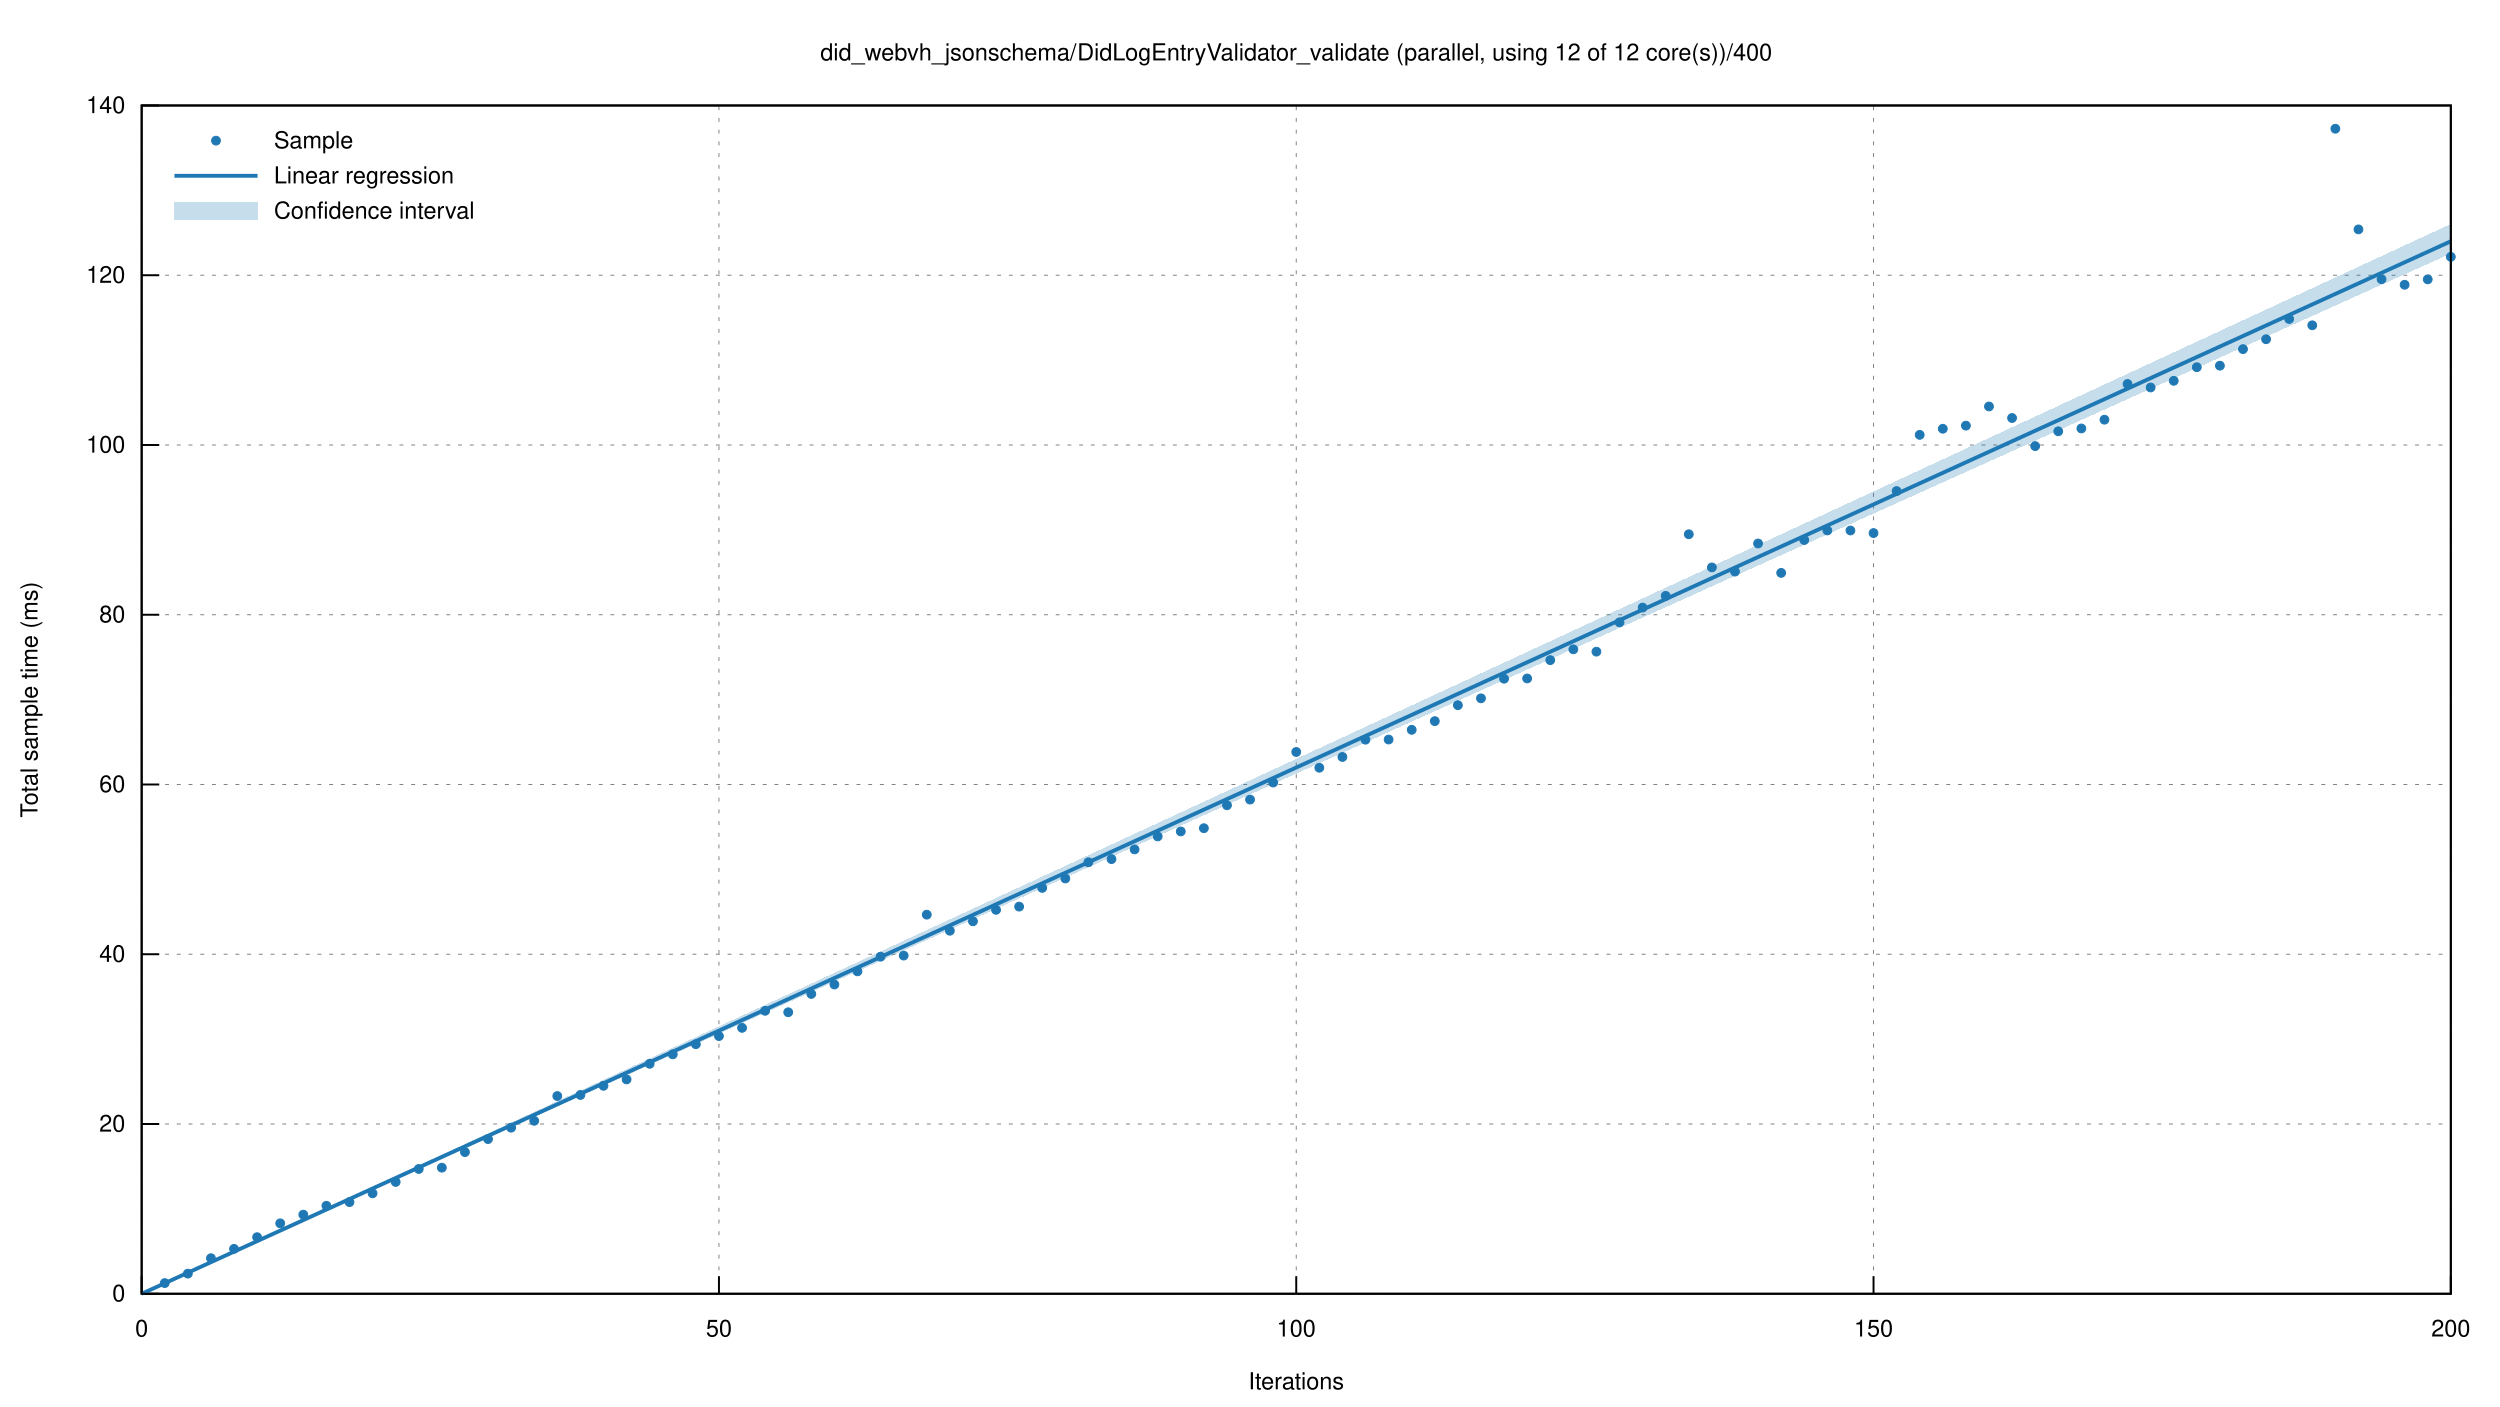
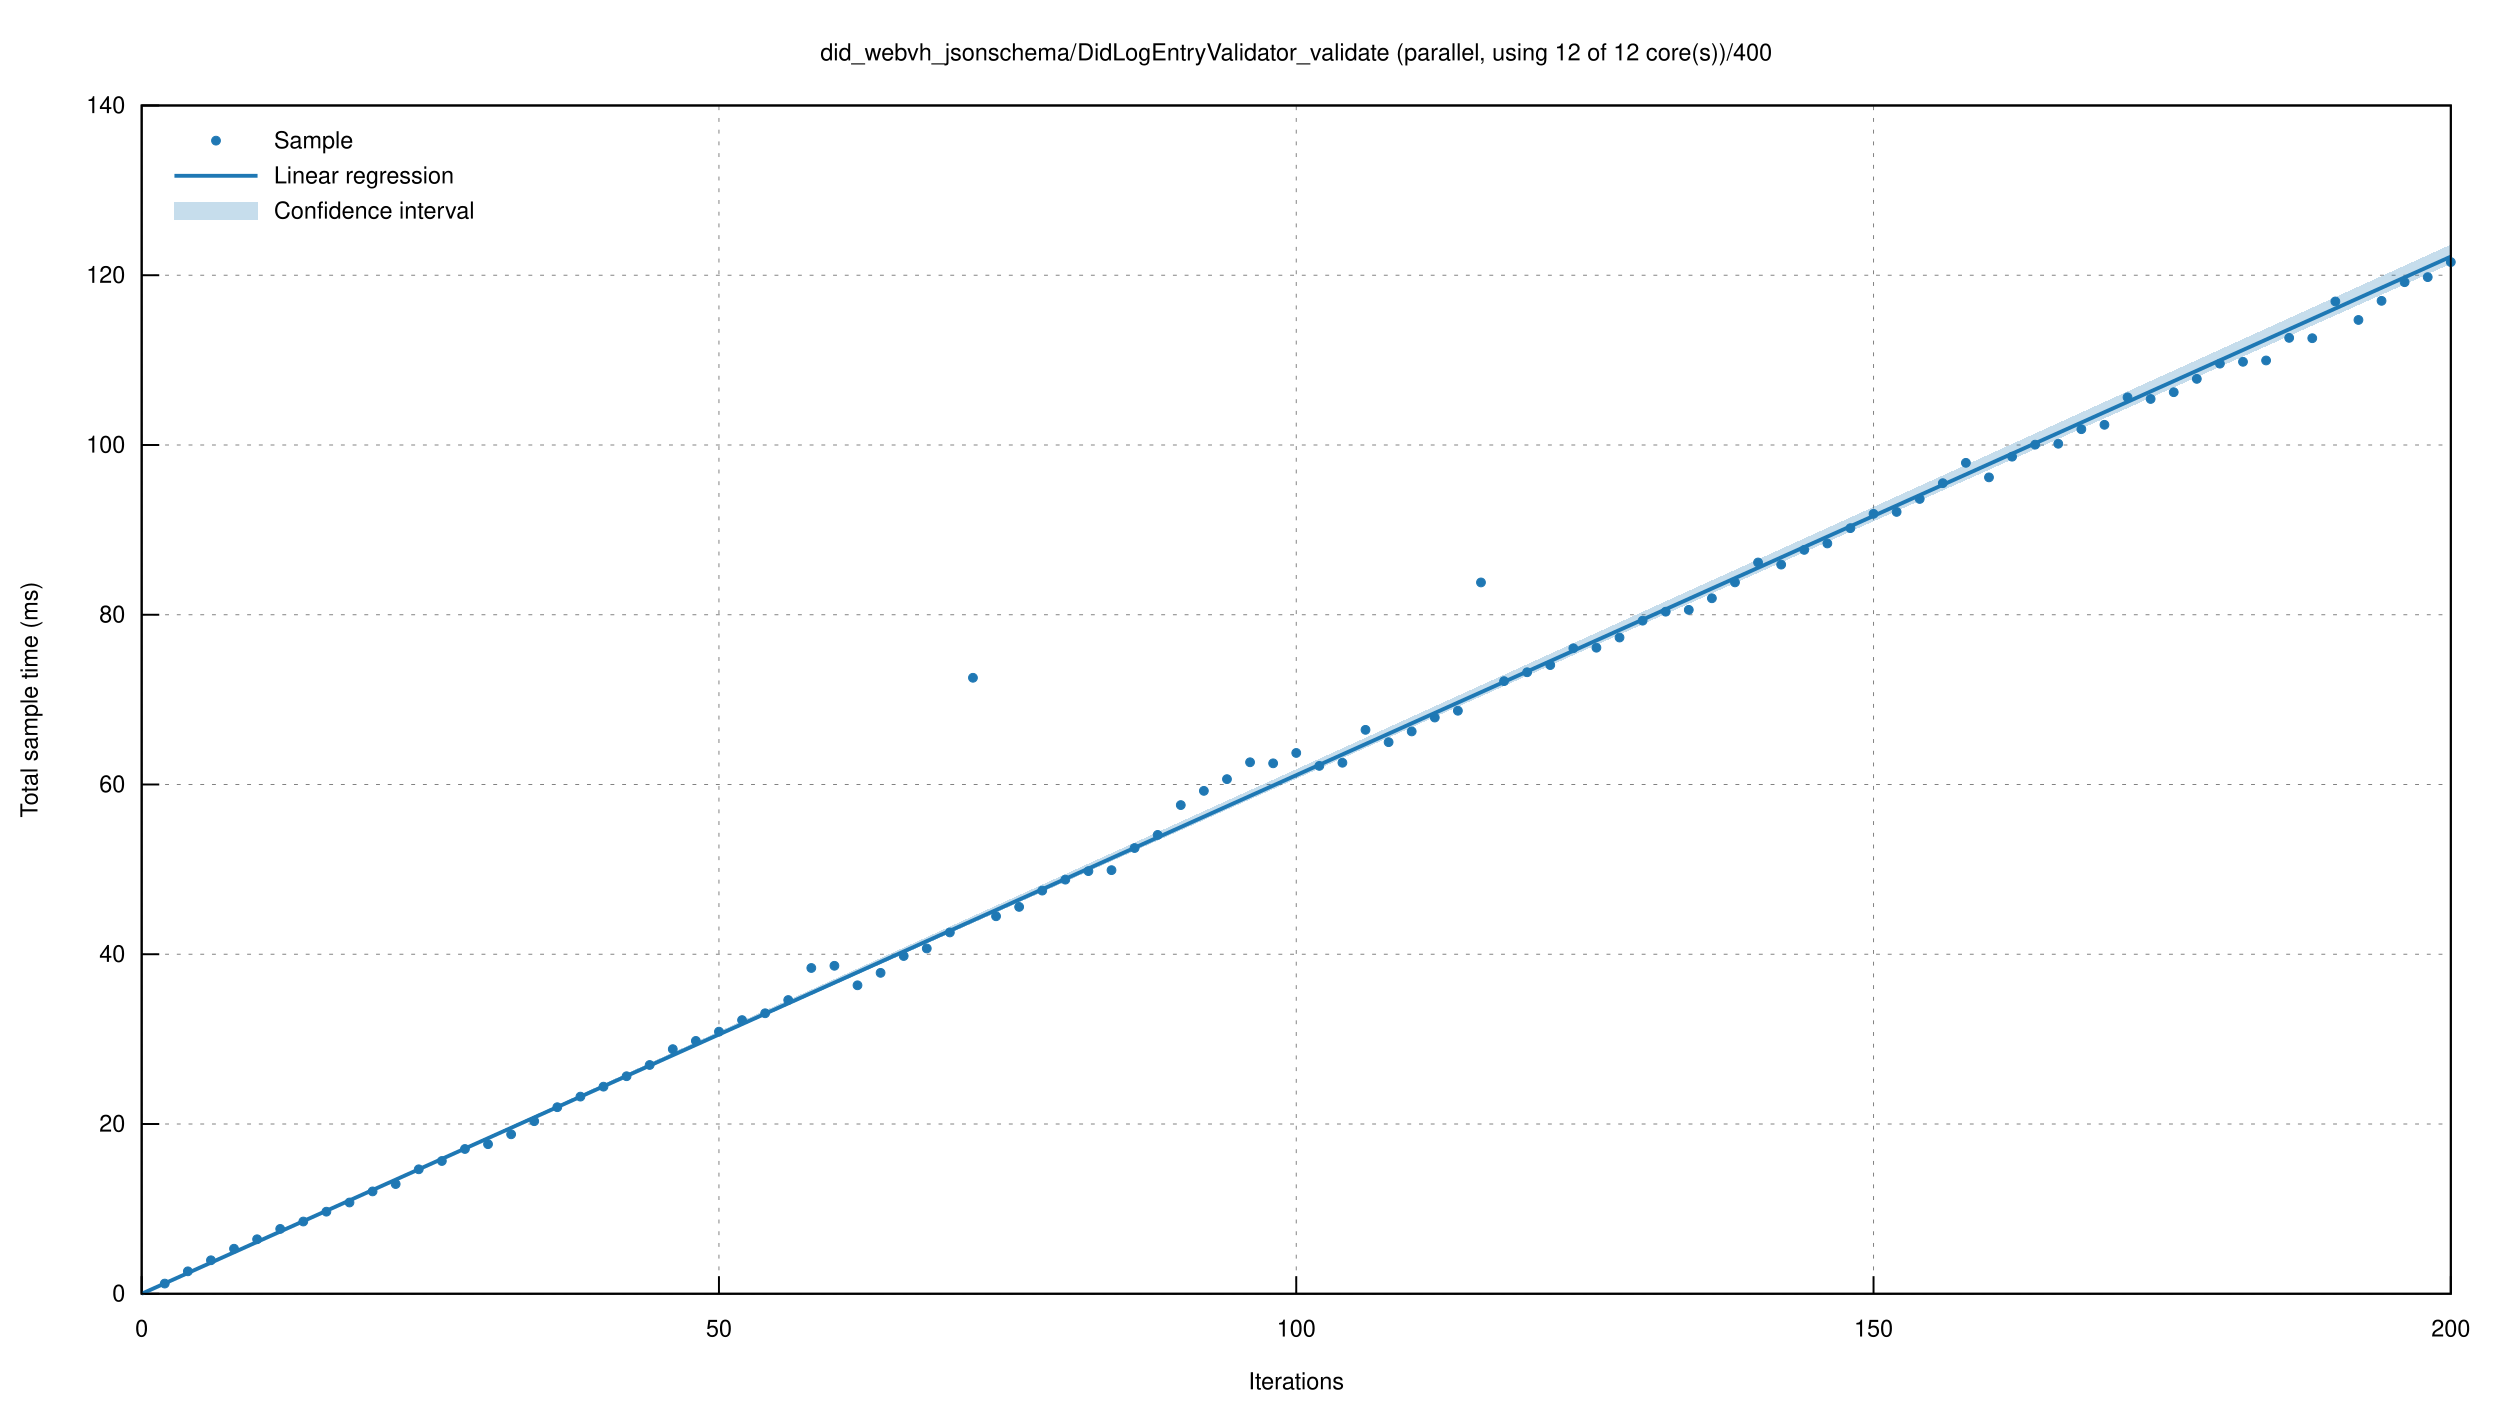
<svg xmlns="http://www.w3.org/2000/svg" xmlns:xlink="http://www.w3.org/1999/xlink" viewBox="0 0 1280 720">
  <g id="gnuplot_canvas">
    <rect x="0" y="0" width="1280" height="720" fill="none" />
    <defs>
      <circle id="gpDot" r="0.5" stroke-width="0.5" stroke="currentColor" />
      <path id="gpPt0" stroke-width="0.222" stroke="currentColor" d="M-1,0 h2 M0,-1 v2" />
      <path id="gpPt1" stroke-width="0.222" stroke="currentColor" d="M-1,-1 L1,1 M1,-1 L-1,1" />
      <path id="gpPt2" stroke-width="0.222" stroke="currentColor" d="M-1,0 L1,0 M0,-1 L0,1 M-1,-1 L1,1 M-1,1 L1,-1" />
      <rect id="gpPt3" stroke-width="0.222" stroke="currentColor" x="-1" y="-1" width="2" height="2" />
      <rect id="gpPt4" stroke-width="0.222" stroke="currentColor" fill="currentColor" x="-1" y="-1" width="2" height="2" />
      <circle id="gpPt5" stroke-width="0.222" stroke="currentColor" cx="0" cy="0" r="1" />
      <use xlink:href="#gpPt5" id="gpPt6" fill="currentColor" stroke="none" />
      <path id="gpPt7" stroke-width="0.222" stroke="currentColor" d="M0,-1.33 L-1.33,0.67 L1.33,0.67 z" />
      <use xlink:href="#gpPt7" id="gpPt8" fill="currentColor" stroke="none" />
      <use xlink:href="#gpPt7" id="gpPt9" stroke="currentColor" transform="rotate(180)" />
      <use xlink:href="#gpPt9" id="gpPt10" fill="currentColor" stroke="none" />
      <use xlink:href="#gpPt3" id="gpPt11" stroke="currentColor" transform="rotate(45)" />
      <use xlink:href="#gpPt11" id="gpPt12" fill="currentColor" stroke="none" />
      <path id="gpPt13" stroke-width="0.222" stroke="currentColor" d="M0,1.330 L1.265,0.411 L0.782,-1.067 L-0.782,-1.076 L-1.265,0.411 z" />
      <use xlink:href="#gpPt13" id="gpPt14" fill="currentColor" stroke="none" />
      <filter id="textbox" filterUnits="objectBoundingBox" x="0" y="0" height="1" width="1">
        <feFlood flood-color="white" flood-opacity="1" result="bgnd" />
        <feComposite in="SourceGraphic" in2="bgnd" operator="atop" />
      </filter>
      <filter id="greybox" filterUnits="objectBoundingBox" x="0" y="0" height="1" width="1">
        <feFlood flood-color="lightgrey" flood-opacity="1" result="grey" />
        <feComposite in="SourceGraphic" in2="grey" operator="atop" />
      </filter>
    </defs>
    <g fill="none" color="white" stroke="currentColor" stroke-width="1.00" stroke-linecap="butt" stroke-linejoin="miter">
</g>
    <g fill="none" color="black" stroke="currentColor" stroke-width="1.00" stroke-linecap="butt" stroke-linejoin="miter">
</g>
    <g fill="none" color="black" stroke="black" stroke-width="0.50" stroke-linecap="butt" stroke-linejoin="miter">
</g>
    <g fill="none" color="gray" stroke="currentColor" stroke-width="0.50" stroke-linecap="butt" stroke-linejoin="miter">
      <path stroke="gray" stroke-dasharray="2,4" class="gridline" d="M72.53,662.40 L1254.82,662.40  " />
    </g>
    <g fill="none" color="gray" stroke="gray" stroke-width="1.00" stroke-linecap="butt" stroke-linejoin="miter">
</g>
    <g fill="none" color="black" stroke="currentColor" stroke-width="1.00" stroke-linecap="butt" stroke-linejoin="miter">
      <path stroke="black" d="M72.53,662.40 L81.53,662.40  " />
      <g transform="translate(64.14,666.30)" stroke="none" fill="black" font-family="Helvetica" font-size="12.00" text-anchor="end">
        <text>
          <tspan font-family="Helvetica"> 0</tspan>
        </text>
      </g>
    </g>
    <g fill="none" color="black" stroke="currentColor" stroke-width="1.00" stroke-linecap="butt" stroke-linejoin="miter">
</g>
    <g fill="none" color="black" stroke="black" stroke-width="0.50" stroke-linecap="butt" stroke-linejoin="miter">
</g>
    <g fill="none" color="gray" stroke="currentColor" stroke-width="0.50" stroke-linecap="butt" stroke-linejoin="miter">
      <path stroke="gray" stroke-dasharray="2,4" class="gridline" d="M72.53,575.49 L1254.82,575.49  " />
    </g>
    <g fill="none" color="gray" stroke="gray" stroke-width="1.00" stroke-linecap="butt" stroke-linejoin="miter">
</g>
    <g fill="none" color="black" stroke="currentColor" stroke-width="1.00" stroke-linecap="butt" stroke-linejoin="miter">
      <path stroke="black" d="M72.53,575.49 L81.53,575.49  " />
      <g transform="translate(64.14,579.39)" stroke="none" fill="black" font-family="Helvetica" font-size="12.00" text-anchor="end">
        <text>
          <tspan font-family="Helvetica"> 20</tspan>
        </text>
      </g>
    </g>
    <g fill="none" color="black" stroke="currentColor" stroke-width="1.00" stroke-linecap="butt" stroke-linejoin="miter">
</g>
    <g fill="none" color="black" stroke="black" stroke-width="0.50" stroke-linecap="butt" stroke-linejoin="miter">
</g>
    <g fill="none" color="gray" stroke="currentColor" stroke-width="0.50" stroke-linecap="butt" stroke-linejoin="miter">
      <path stroke="gray" stroke-dasharray="2,4" class="gridline" d="M72.53,488.57 L1254.82,488.57  " />
    </g>
    <g fill="none" color="gray" stroke="gray" stroke-width="1.00" stroke-linecap="butt" stroke-linejoin="miter">
</g>
    <g fill="none" color="black" stroke="currentColor" stroke-width="1.00" stroke-linecap="butt" stroke-linejoin="miter">
      <path stroke="black" d="M72.53,488.57 L81.53,488.57  " />
      <g transform="translate(64.14,492.47)" stroke="none" fill="black" font-family="Helvetica" font-size="12.00" text-anchor="end">
        <text>
          <tspan font-family="Helvetica"> 40</tspan>
        </text>
      </g>
    </g>
    <g fill="none" color="black" stroke="currentColor" stroke-width="1.00" stroke-linecap="butt" stroke-linejoin="miter">
</g>
    <g fill="none" color="black" stroke="black" stroke-width="0.50" stroke-linecap="butt" stroke-linejoin="miter">
</g>
    <g fill="none" color="gray" stroke="currentColor" stroke-width="0.50" stroke-linecap="butt" stroke-linejoin="miter">
      <path stroke="gray" stroke-dasharray="2,4" class="gridline" d="M72.53,401.66 L1254.82,401.66  " />
    </g>
    <g fill="none" color="gray" stroke="gray" stroke-width="1.00" stroke-linecap="butt" stroke-linejoin="miter">
</g>
    <g fill="none" color="black" stroke="currentColor" stroke-width="1.00" stroke-linecap="butt" stroke-linejoin="miter">
      <path stroke="black" d="M72.53,401.66 L81.53,401.66  " />
      <g transform="translate(64.14,405.56)" stroke="none" fill="black" font-family="Helvetica" font-size="12.00" text-anchor="end">
        <text>
          <tspan font-family="Helvetica"> 60</tspan>
        </text>
      </g>
    </g>
    <g fill="none" color="black" stroke="currentColor" stroke-width="1.00" stroke-linecap="butt" stroke-linejoin="miter">
</g>
    <g fill="none" color="black" stroke="black" stroke-width="0.50" stroke-linecap="butt" stroke-linejoin="miter">
</g>
    <g fill="none" color="gray" stroke="currentColor" stroke-width="0.50" stroke-linecap="butt" stroke-linejoin="miter">
      <path stroke="gray" stroke-dasharray="2,4" class="gridline" d="M72.53,314.75 L1254.82,314.75  " />
    </g>
    <g fill="none" color="gray" stroke="gray" stroke-width="1.00" stroke-linecap="butt" stroke-linejoin="miter">
</g>
    <g fill="none" color="black" stroke="currentColor" stroke-width="1.00" stroke-linecap="butt" stroke-linejoin="miter">
      <path stroke="black" d="M72.53,314.75 L81.53,314.75  " />
      <g transform="translate(64.14,318.65)" stroke="none" fill="black" font-family="Helvetica" font-size="12.00" text-anchor="end">
        <text>
          <tspan font-family="Helvetica"> 80</tspan>
        </text>
      </g>
    </g>
    <g fill="none" color="black" stroke="currentColor" stroke-width="1.00" stroke-linecap="butt" stroke-linejoin="miter">
</g>
    <g fill="none" color="black" stroke="black" stroke-width="0.50" stroke-linecap="butt" stroke-linejoin="miter">
</g>
    <g fill="none" color="gray" stroke="currentColor" stroke-width="0.50" stroke-linecap="butt" stroke-linejoin="miter">
      <path stroke="gray" stroke-dasharray="2,4" class="gridline" d="M72.53,227.84 L1254.82,227.84  " />
    </g>
    <g fill="none" color="gray" stroke="gray" stroke-width="1.00" stroke-linecap="butt" stroke-linejoin="miter">
</g>
    <g fill="none" color="black" stroke="currentColor" stroke-width="1.00" stroke-linecap="butt" stroke-linejoin="miter">
      <path stroke="black" d="M72.53,227.84 L81.53,227.84  " />
      <g transform="translate(64.14,231.74)" stroke="none" fill="black" font-family="Helvetica" font-size="12.00" text-anchor="end">
        <text>
          <tspan font-family="Helvetica"> 100</tspan>
        </text>
      </g>
    </g>
    <g fill="none" color="black" stroke="currentColor" stroke-width="1.00" stroke-linecap="butt" stroke-linejoin="miter">
</g>
    <g fill="none" color="black" stroke="black" stroke-width="0.50" stroke-linecap="butt" stroke-linejoin="miter">
</g>
    <g fill="none" color="gray" stroke="currentColor" stroke-width="0.50" stroke-linecap="butt" stroke-linejoin="miter">
      <path stroke="gray" stroke-dasharray="2,4" class="gridline" d="M72.53,140.92 L1254.82,140.92  " />
    </g>
    <g fill="none" color="gray" stroke="gray" stroke-width="1.00" stroke-linecap="butt" stroke-linejoin="miter">
</g>
    <g fill="none" color="black" stroke="currentColor" stroke-width="1.00" stroke-linecap="butt" stroke-linejoin="miter">
      <path stroke="black" d="M72.53,140.92 L81.53,140.92  " />
      <g transform="translate(64.14,144.82)" stroke="none" fill="black" font-family="Helvetica" font-size="12.00" text-anchor="end">
        <text>
          <tspan font-family="Helvetica"> 120</tspan>
        </text>
      </g>
    </g>
    <g fill="none" color="black" stroke="currentColor" stroke-width="1.00" stroke-linecap="butt" stroke-linejoin="miter">
</g>
    <g fill="none" color="black" stroke="black" stroke-width="0.50" stroke-linecap="butt" stroke-linejoin="miter">
</g>
    <g fill="none" color="gray" stroke="currentColor" stroke-width="0.50" stroke-linecap="butt" stroke-linejoin="miter">
      <path stroke="gray" stroke-dasharray="2,4" class="gridline" d="M72.53,54.01 L1254.82,54.01  " />
    </g>
    <g fill="none" color="gray" stroke="gray" stroke-width="1.00" stroke-linecap="butt" stroke-linejoin="miter">
</g>
    <g fill="none" color="black" stroke="currentColor" stroke-width="1.00" stroke-linecap="butt" stroke-linejoin="miter">
      <path stroke="black" d="M72.53,54.01 L81.53,54.01  " />
      <g transform="translate(64.14,57.91)" stroke="none" fill="black" font-family="Helvetica" font-size="12.00" text-anchor="end">
        <text>
          <tspan font-family="Helvetica"> 140</tspan>
        </text>
      </g>
    </g>
    <g fill="none" color="black" stroke="currentColor" stroke-width="1.00" stroke-linecap="butt" stroke-linejoin="miter">
</g>
    <g fill="none" color="black" stroke="black" stroke-width="0.50" stroke-linecap="butt" stroke-linejoin="miter">
</g>
    <g fill="none" color="gray" stroke="currentColor" stroke-width="0.50" stroke-linecap="butt" stroke-linejoin="miter">
      <path stroke="gray" stroke-dasharray="2,4" class="gridline" d="M72.53,662.40 L72.53,54.01  " />
    </g>
    <g fill="none" color="gray" stroke="gray" stroke-width="1.00" stroke-linecap="butt" stroke-linejoin="miter">
</g>
    <g fill="none" color="black" stroke="currentColor" stroke-width="1.00" stroke-linecap="butt" stroke-linejoin="miter">
      <path stroke="black" d="M72.53,662.40 L72.53,653.40  " />
      <g transform="translate(72.53,684.30)" stroke="none" fill="black" font-family="Helvetica" font-size="12.00" text-anchor="middle">
        <text>
          <tspan font-family="Helvetica"> 0</tspan>
        </text>
      </g>
    </g>
    <g fill="none" color="black" stroke="currentColor" stroke-width="1.00" stroke-linecap="butt" stroke-linejoin="miter">
</g>
    <g fill="none" color="black" stroke="black" stroke-width="0.50" stroke-linecap="butt" stroke-linejoin="miter">
</g>
    <g fill="none" color="gray" stroke="currentColor" stroke-width="0.50" stroke-linecap="butt" stroke-linejoin="miter">
      <path stroke="gray" stroke-dasharray="2,4" class="gridline" d="M368.10,662.40 L368.10,54.01  " />
    </g>
    <g fill="none" color="gray" stroke="gray" stroke-width="1.00" stroke-linecap="butt" stroke-linejoin="miter">
</g>
    <g fill="none" color="black" stroke="currentColor" stroke-width="1.00" stroke-linecap="butt" stroke-linejoin="miter">
      <path stroke="black" d="M368.10,662.40 L368.10,653.40  " />
      <g transform="translate(368.10,684.30)" stroke="none" fill="black" font-family="Helvetica" font-size="12.00" text-anchor="middle">
        <text>
          <tspan font-family="Helvetica"> 50</tspan>
        </text>
      </g>
    </g>
    <g fill="none" color="black" stroke="currentColor" stroke-width="1.00" stroke-linecap="butt" stroke-linejoin="miter">
</g>
    <g fill="none" color="black" stroke="black" stroke-width="0.50" stroke-linecap="butt" stroke-linejoin="miter">
</g>
    <g fill="none" color="gray" stroke="currentColor" stroke-width="0.50" stroke-linecap="butt" stroke-linejoin="miter">
      <path stroke="gray" stroke-dasharray="2,4" class="gridline" d="M663.68,662.40 L663.68,54.01  " />
    </g>
    <g fill="none" color="gray" stroke="gray" stroke-width="1.00" stroke-linecap="butt" stroke-linejoin="miter">
</g>
    <g fill="none" color="black" stroke="currentColor" stroke-width="1.00" stroke-linecap="butt" stroke-linejoin="miter">
      <path stroke="black" d="M663.68,662.40 L663.68,653.40  " />
      <g transform="translate(663.68,684.30)" stroke="none" fill="black" font-family="Helvetica" font-size="12.00" text-anchor="middle">
        <text>
          <tspan font-family="Helvetica"> 100</tspan>
        </text>
      </g>
    </g>
    <g fill="none" color="black" stroke="currentColor" stroke-width="1.00" stroke-linecap="butt" stroke-linejoin="miter">
</g>
    <g fill="none" color="black" stroke="black" stroke-width="0.50" stroke-linecap="butt" stroke-linejoin="miter">
</g>
    <g fill="none" color="gray" stroke="currentColor" stroke-width="0.50" stroke-linecap="butt" stroke-linejoin="miter">
      <path stroke="gray" stroke-dasharray="2,4" class="gridline" d="M959.25,662.40 L959.25,54.01  " />
    </g>
    <g fill="none" color="gray" stroke="gray" stroke-width="1.00" stroke-linecap="butt" stroke-linejoin="miter">
</g>
    <g fill="none" color="black" stroke="currentColor" stroke-width="1.00" stroke-linecap="butt" stroke-linejoin="miter">
      <path stroke="black" d="M959.25,662.40 L959.25,653.40  " />
      <g transform="translate(959.25,684.30)" stroke="none" fill="black" font-family="Helvetica" font-size="12.00" text-anchor="middle">
        <text>
          <tspan font-family="Helvetica"> 150</tspan>
        </text>
      </g>
    </g>
    <g fill="none" color="black" stroke="currentColor" stroke-width="1.00" stroke-linecap="butt" stroke-linejoin="miter">
</g>
    <g fill="none" color="black" stroke="black" stroke-width="0.50" stroke-linecap="butt" stroke-linejoin="miter">
</g>
    <g fill="none" color="gray" stroke="currentColor" stroke-width="0.50" stroke-linecap="butt" stroke-linejoin="miter">
      <path stroke="gray" stroke-dasharray="2,4" class="gridline" d="M1254.82,662.40 L1254.82,54.01  " />
    </g>
    <g fill="none" color="gray" stroke="gray" stroke-width="1.00" stroke-linecap="butt" stroke-linejoin="miter">
</g>
    <g fill="none" color="black" stroke="currentColor" stroke-width="1.00" stroke-linecap="butt" stroke-linejoin="miter">
      <path stroke="black" d="M1254.82,662.40 L1254.82,653.40  " />
      <g transform="translate(1254.82,684.30)" stroke="none" fill="black" font-family="Helvetica" font-size="12.00" text-anchor="middle">
        <text>
          <tspan font-family="Helvetica"> 200</tspan>
        </text>
      </g>
    </g>
    <g fill="none" color="black" stroke="currentColor" stroke-width="1.00" stroke-linecap="butt" stroke-linejoin="miter">
</g>
    <g fill="none" color="black" stroke="currentColor" stroke-width="1.00" stroke-linecap="butt" stroke-linejoin="miter">
      <path stroke="black" d="M72.53,54.01 L72.53,662.40 L1254.82,662.40 L1254.82,54.01 L72.53,54.01 Z  " />
    </g>
    <g fill="none" color="black" stroke="currentColor" stroke-width="1.00" stroke-linecap="butt" stroke-linejoin="miter">
</g>
    <g id="gnuplot_plot_1">
      <g fill="none" color="black" stroke="currentColor" stroke-width="1.00" stroke-linecap="butt" stroke-linejoin="miter">
        <g transform="translate(140.26,75.91)" stroke="none" fill="black" font-family="Helvetica" font-size="12.00" text-anchor="start">
          <text>
            <tspan font-family="Helvetica">Sample</tspan>
          </text>
        </g>
      </g>
      <g fill="none" color="black" stroke="currentColor" stroke-width="1.00" stroke-linecap="butt" stroke-linejoin="miter">
-         <use xlink:href="#gpPt6" transform="translate(84.35,656.94) scale(2.25)" color="rgb( 31, 120, 180)" />
-         <use xlink:href="#gpPt6" transform="translate(96.18,652.10) scale(2.25)" color="rgb( 31, 120, 180)" />
-         <use xlink:href="#gpPt6" transform="translate(108.00,644.20) scale(2.25)" color="rgb( 31, 120, 180)" />
-         <use xlink:href="#gpPt6" transform="translate(119.82,639.42) scale(2.25)" color="rgb( 31, 120, 180)" />
-         <use xlink:href="#gpPt6" transform="translate(131.64,633.44) scale(2.25)" color="rgb( 31, 120, 180)" />
-         <use xlink:href="#gpPt6" transform="translate(143.47,626.34) scale(2.25)" color="rgb( 31, 120, 180)" />
-         <use xlink:href="#gpPt6" transform="translate(155.29,621.90) scale(2.25)" color="rgb( 31, 120, 180)" />
-         <use xlink:href="#gpPt6" transform="translate(167.11,617.36) scale(2.25)" color="rgb( 31, 120, 180)" />
-         <use xlink:href="#gpPt6" transform="translate(178.94,615.47) scale(2.25)" color="rgb( 31, 120, 180)" />
-         <use xlink:href="#gpPt6" transform="translate(190.76,610.97) scale(2.25)" color="rgb( 31, 120, 180)" />
-         <use xlink:href="#gpPt6" transform="translate(202.58,605.15) scale(2.25)" color="rgb( 31, 120, 180)" />
-         <use xlink:href="#gpPt6" transform="translate(214.40,598.51) scale(2.25)" color="rgb( 31, 120, 180)" />
-         <use xlink:href="#gpPt6" transform="translate(226.23,597.85) scale(2.25)" color="rgb( 31, 120, 180)" />
-         <use xlink:href="#gpPt6" transform="translate(238.05,589.88) scale(2.25)" color="rgb( 31, 120, 180)" />
-         <use xlink:href="#gpPt6" transform="translate(249.87,583.21) scale(2.25)" color="rgb( 31, 120, 180)" />
-         <use xlink:href="#gpPt6" transform="translate(261.70,577.37) scale(2.25)" color="rgb( 31, 120, 180)" />
-         <use xlink:href="#gpPt6" transform="translate(273.52,573.85) scale(2.25)" color="rgb( 31, 120, 180)" />
-         <use xlink:href="#gpPt6" transform="translate(285.34,561.18) scale(2.25)" color="rgb( 31, 120, 180)" />
-         <use xlink:href="#gpPt6" transform="translate(297.17,560.62) scale(2.25)" color="rgb( 31, 120, 180)" />
-         <use xlink:href="#gpPt6" transform="translate(308.99,555.93) scale(2.25)" color="rgb( 31, 120, 180)" />
-         <use xlink:href="#gpPt6" transform="translate(320.81,552.66) scale(2.25)" color="rgb( 31, 120, 180)" />
-         <use xlink:href="#gpPt6" transform="translate(332.63,544.67) scale(2.25)" color="rgb( 31, 120, 180)" />
-         <use xlink:href="#gpPt6" transform="translate(344.46,539.83) scale(2.25)" color="rgb( 31, 120, 180)" />
-         <use xlink:href="#gpPt6" transform="translate(356.28,534.63) scale(2.25)" color="rgb( 31, 120, 180)" />
-         <use xlink:href="#gpPt6" transform="translate(368.10,530.47) scale(2.25)" color="rgb( 31, 120, 180)" />
-         <use xlink:href="#gpPt6" transform="translate(379.93,526.26) scale(2.25)" color="rgb( 31, 120, 180)" />
-         <use xlink:href="#gpPt6" transform="translate(391.75,517.53) scale(2.25)" color="rgb( 31, 120, 180)" />
-         <use xlink:href="#gpPt6" transform="translate(403.57,518.27) scale(2.25)" color="rgb( 31, 120, 180)" />
-         <use xlink:href="#gpPt6" transform="translate(415.39,508.89) scale(2.25)" color="rgb( 31, 120, 180)" />
-         <use xlink:href="#gpPt6" transform="translate(427.22,504.08) scale(2.25)" color="rgb( 31, 120, 180)" />
-         <use xlink:href="#gpPt6" transform="translate(439.04,497.34) scale(2.25)" color="rgb( 31, 120, 180)" />
-         <use xlink:href="#gpPt6" transform="translate(450.86,489.83) scale(2.25)" color="rgb( 31, 120, 180)" />
-         <use xlink:href="#gpPt6" transform="translate(462.69,489.26) scale(2.25)" color="rgb( 31, 120, 180)" />
-         <use xlink:href="#gpPt6" transform="translate(474.51,468.31) scale(2.25)" color="rgb( 31, 120, 180)" />
-         <use xlink:href="#gpPt6" transform="translate(486.33,476.54) scale(2.25)" color="rgb( 31, 120, 180)" />
-         <use xlink:href="#gpPt6" transform="translate(498.15,471.70) scale(2.25)" color="rgb( 31, 120, 180)" />
-         <use xlink:href="#gpPt6" transform="translate(509.98,465.84) scale(2.25)" color="rgb( 31, 120, 180)" />
-         <use xlink:href="#gpPt6" transform="translate(521.80,464.19) scale(2.25)" color="rgb( 31, 120, 180)" />
-         <use xlink:href="#gpPt6" transform="translate(533.62,454.61) scale(2.25)" color="rgb( 31, 120, 180)" />
-         <use xlink:href="#gpPt6" transform="translate(545.45,449.79) scale(2.25)" color="rgb( 31, 120, 180)" />
-         <use xlink:href="#gpPt6" transform="translate(557.27,441.47) scale(2.25)" color="rgb( 31, 120, 180)" />
-         <use xlink:href="#gpPt6" transform="translate(569.09,439.86) scale(2.25)" color="rgb( 31, 120, 180)" />
-         <use xlink:href="#gpPt6" transform="translate(580.91,434.90) scale(2.25)" color="rgb( 31, 120, 180)" />
-         <use xlink:href="#gpPt6" transform="translate(592.74,428.25) scale(2.25)" color="rgb( 31, 120, 180)" />
-         <use xlink:href="#gpPt6" transform="translate(604.56,425.70) scale(2.25)" color="rgb( 31, 120, 180)" />
-         <use xlink:href="#gpPt6" transform="translate(616.38,424.04) scale(2.25)" color="rgb( 31, 120, 180)" />
-         <use xlink:href="#gpPt6" transform="translate(628.21,412.30) scale(2.25)" color="rgb( 31, 120, 180)" />
-         <use xlink:href="#gpPt6" transform="translate(640.03,409.39) scale(2.25)" color="rgb( 31, 120, 180)" />
-         <use xlink:href="#gpPt6" transform="translate(651.85,400.67) scale(2.25)" color="rgb( 31, 120, 180)" />
-         <use xlink:href="#gpPt6" transform="translate(663.68,385.01) scale(2.25)" color="rgb( 31, 120, 180)" />
-         <use xlink:href="#gpPt6" transform="translate(675.50,393.09) scale(2.25)" color="rgb( 31, 120, 180)" />
-         <use xlink:href="#gpPt6" transform="translate(687.32,387.56) scale(2.25)" color="rgb( 31, 120, 180)" />
-         <use xlink:href="#gpPt6" transform="translate(699.14,378.72) scale(2.25)" color="rgb( 31, 120, 180)" />
-         <use xlink:href="#gpPt6" transform="translate(710.97,378.64) scale(2.25)" color="rgb( 31, 120, 180)" />
-         <use xlink:href="#gpPt6" transform="translate(722.79,373.67) scale(2.25)" color="rgb( 31, 120, 180)" />
-         <use xlink:href="#gpPt6" transform="translate(734.61,369.22) scale(2.25)" color="rgb( 31, 120, 180)" />
-         <use xlink:href="#gpPt6" transform="translate(746.44,361.06) scale(2.25)" color="rgb( 31, 120, 180)" />
-         <use xlink:href="#gpPt6" transform="translate(758.26,357.54) scale(2.25)" color="rgb( 31, 120, 180)" />
-         <use xlink:href="#gpPt6" transform="translate(770.08,347.50) scale(2.25)" color="rgb( 31, 120, 180)" />
-         <use xlink:href="#gpPt6" transform="translate(781.90,347.37) scale(2.25)" color="rgb( 31, 120, 180)" />
-         <use xlink:href="#gpPt6" transform="translate(793.73,337.98) scale(2.25)" color="rgb( 31, 120, 180)" />
-         <use xlink:href="#gpPt6" transform="translate(805.55,332.45) scale(2.25)" color="rgb( 31, 120, 180)" />
-         <use xlink:href="#gpPt6" transform="translate(817.37,333.65) scale(2.25)" color="rgb( 31, 120, 180)" />
-         <use xlink:href="#gpPt6" transform="translate(829.20,318.62) scale(2.25)" color="rgb( 31, 120, 180)" />
-         <use xlink:href="#gpPt6" transform="translate(841.02,311.08) scale(2.25)" color="rgb( 31, 120, 180)" />
-         <use xlink:href="#gpPt6" transform="translate(852.84,305.09) scale(2.25)" color="rgb( 31, 120, 180)" />
-         <use xlink:href="#gpPt6" transform="translate(864.66,273.54) scale(2.25)" color="rgb( 31, 120, 180)" />
-         <use xlink:href="#gpPt6" transform="translate(876.49,290.53) scale(2.25)" color="rgb( 31, 120, 180)" />
-         <use xlink:href="#gpPt6" transform="translate(888.31,292.66) scale(2.25)" color="rgb( 31, 120, 180)" />
-         <use xlink:href="#gpPt6" transform="translate(900.13,278.27) scale(2.25)" color="rgb( 31, 120, 180)" />
-         <use xlink:href="#gpPt6" transform="translate(911.96,293.32) scale(2.25)" color="rgb( 31, 120, 180)" />
-         <use xlink:href="#gpPt6" transform="translate(923.78,276.49) scale(2.25)" color="rgb( 31, 120, 180)" />
-         <use xlink:href="#gpPt6" transform="translate(935.60,271.59) scale(2.25)" color="rgb( 31, 120, 180)" />
-         <use xlink:href="#gpPt6" transform="translate(947.42,271.61) scale(2.25)" color="rgb( 31, 120, 180)" />
-         <use xlink:href="#gpPt6" transform="translate(959.25,272.93) scale(2.25)" color="rgb( 31, 120, 180)" />
-         <use xlink:href="#gpPt6" transform="translate(971.07,251.42) scale(2.25)" color="rgb( 31, 120, 180)" />
-         <use xlink:href="#gpPt6" transform="translate(982.89,222.65) scale(2.25)" color="rgb( 31, 120, 180)" />
-         <use xlink:href="#gpPt6" transform="translate(994.72,219.52) scale(2.25)" color="rgb( 31, 120, 180)" />
-         <use xlink:href="#gpPt6" transform="translate(1006.54,217.93) scale(2.25)" color="rgb( 31, 120, 180)" />
-         <use xlink:href="#gpPt6" transform="translate(1018.36,208.11) scale(2.25)" color="rgb( 31, 120, 180)" />
-         <use xlink:href="#gpPt6" transform="translate(1030.18,214.02) scale(2.25)" color="rgb( 31, 120, 180)" />
-         <use xlink:href="#gpPt6" transform="translate(1042.01,228.40) scale(2.25)" color="rgb( 31, 120, 180)" />
-         <use xlink:href="#gpPt6" transform="translate(1053.83,220.82) scale(2.25)" color="rgb( 31, 120, 180)" />
-         <use xlink:href="#gpPt6" transform="translate(1065.65,219.37) scale(2.25)" color="rgb( 31, 120, 180)" />
-         <use xlink:href="#gpPt6" transform="translate(1077.48,214.88) scale(2.25)" color="rgb( 31, 120, 180)" />
-         <use xlink:href="#gpPt6" transform="translate(1089.30,196.61) scale(2.25)" color="rgb( 31, 120, 180)" />
-         <use xlink:href="#gpPt6" transform="translate(1101.12,198.39) scale(2.25)" color="rgb( 31, 120, 180)" />
-         <use xlink:href="#gpPt6" transform="translate(1112.95,194.98) scale(2.25)" color="rgb( 31, 120, 180)" />
-         <use xlink:href="#gpPt6" transform="translate(1124.77,188.01) scale(2.25)" color="rgb( 31, 120, 180)" />
-         <use xlink:href="#gpPt6" transform="translate(1136.59,187.23) scale(2.25)" color="rgb( 31, 120, 180)" />
-         <use xlink:href="#gpPt6" transform="translate(1148.41,178.75) scale(2.25)" color="rgb( 31, 120, 180)" />
-         <use xlink:href="#gpPt6" transform="translate(1160.24,173.69) scale(2.25)" color="rgb( 31, 120, 180)" />
-         <use xlink:href="#gpPt6" transform="translate(1172.06,163.31) scale(2.25)" color="rgb( 31, 120, 180)" />
-         <use xlink:href="#gpPt6" transform="translate(1183.88,166.55) scale(2.25)" color="rgb( 31, 120, 180)" />
-         <use xlink:href="#gpPt6" transform="translate(1195.71,65.91) scale(2.25)" color="rgb( 31, 120, 180)" />
-         <use xlink:href="#gpPt6" transform="translate(1207.53,117.45) scale(2.25)" color="rgb( 31, 120, 180)" />
-         <use xlink:href="#gpPt6" transform="translate(1219.35,142.95) scale(2.25)" color="rgb( 31, 120, 180)" />
-         <use xlink:href="#gpPt6" transform="translate(1231.17,145.80) scale(2.25)" color="rgb( 31, 120, 180)" />
-         <use xlink:href="#gpPt6" transform="translate(1243.00,143.03) scale(2.25)" color="rgb( 31, 120, 180)" />
-         <use xlink:href="#gpPt6" transform="translate(1254.82,131.50) scale(2.25)" color="rgb( 31, 120, 180)" />
+         <use xlink:href="#gpPt6" transform="translate(84.35,657.19) scale(2.25)" color="rgb( 31, 120, 180)" />
+         <use xlink:href="#gpPt6" transform="translate(96.18,650.92) scale(2.25)" color="rgb( 31, 120, 180)" />
+         <use xlink:href="#gpPt6" transform="translate(108.00,645.26) scale(2.25)" color="rgb( 31, 120, 180)" />
+         <use xlink:href="#gpPt6" transform="translate(119.82,639.35) scale(2.25)" color="rgb( 31, 120, 180)" />
+         <use xlink:href="#gpPt6" transform="translate(131.64,634.50) scale(2.25)" color="rgb( 31, 120, 180)" />
+         <use xlink:href="#gpPt6" transform="translate(143.47,629.21) scale(2.25)" color="rgb( 31, 120, 180)" />
+         <use xlink:href="#gpPt6" transform="translate(155.29,625.42) scale(2.25)" color="rgb( 31, 120, 180)" />
+         <use xlink:href="#gpPt6" transform="translate(167.11,620.38) scale(2.25)" color="rgb( 31, 120, 180)" />
+         <use xlink:href="#gpPt6" transform="translate(178.94,615.68) scale(2.25)" color="rgb( 31, 120, 180)" />
+         <use xlink:href="#gpPt6" transform="translate(190.76,610.00) scale(2.25)" color="rgb( 31, 120, 180)" />
+         <use xlink:href="#gpPt6" transform="translate(202.58,606.23) scale(2.25)" color="rgb( 31, 120, 180)" />
+         <use xlink:href="#gpPt6" transform="translate(214.40,598.68) scale(2.25)" color="rgb( 31, 120, 180)" />
+         <use xlink:href="#gpPt6" transform="translate(226.23,594.43) scale(2.25)" color="rgb( 31, 120, 180)" />
+         <use xlink:href="#gpPt6" transform="translate(238.05,588.28) scale(2.25)" color="rgb( 31, 120, 180)" />
+         <use xlink:href="#gpPt6" transform="translate(249.87,585.82) scale(2.25)" color="rgb( 31, 120, 180)" />
+         <use xlink:href="#gpPt6" transform="translate(261.70,580.76) scale(2.25)" color="rgb( 31, 120, 180)" />
+         <use xlink:href="#gpPt6" transform="translate(273.52,574.05) scale(2.25)" color="rgb( 31, 120, 180)" />
+         <use xlink:href="#gpPt6" transform="translate(285.34,566.89) scale(2.25)" color="rgb( 31, 120, 180)" />
+         <use xlink:href="#gpPt6" transform="translate(297.17,561.47) scale(2.25)" color="rgb( 31, 120, 180)" />
+         <use xlink:href="#gpPt6" transform="translate(308.99,556.37) scale(2.25)" color="rgb( 31, 120, 180)" />
+         <use xlink:href="#gpPt6" transform="translate(320.81,551.03) scale(2.25)" color="rgb( 31, 120, 180)" />
+         <use xlink:href="#gpPt6" transform="translate(332.63,545.27) scale(2.25)" color="rgb( 31, 120, 180)" />
+         <use xlink:href="#gpPt6" transform="translate(344.46,537.16) scale(2.25)" color="rgb( 31, 120, 180)" />
+         <use xlink:href="#gpPt6" transform="translate(356.28,532.95) scale(2.25)" color="rgb( 31, 120, 180)" />
+         <use xlink:href="#gpPt6" transform="translate(368.10,528.21) scale(2.25)" color="rgb( 31, 120, 180)" />
+         <use xlink:href="#gpPt6" transform="translate(379.93,522.29) scale(2.25)" color="rgb( 31, 120, 180)" />
+         <use xlink:href="#gpPt6" transform="translate(391.75,518.79) scale(2.25)" color="rgb( 31, 120, 180)" />
+         <use xlink:href="#gpPt6" transform="translate(403.57,512.02) scale(2.25)" color="rgb( 31, 120, 180)" />
+         <use xlink:href="#gpPt6" transform="translate(415.39,495.61) scale(2.25)" color="rgb( 31, 120, 180)" />
+         <use xlink:href="#gpPt6" transform="translate(427.22,494.48) scale(2.25)" color="rgb( 31, 120, 180)" />
+         <use xlink:href="#gpPt6" transform="translate(439.04,504.47) scale(2.25)" color="rgb( 31, 120, 180)" />
+         <use xlink:href="#gpPt6" transform="translate(450.86,498.10) scale(2.25)" color="rgb( 31, 120, 180)" />
+         <use xlink:href="#gpPt6" transform="translate(462.69,489.47) scale(2.25)" color="rgb( 31, 120, 180)" />
+         <use xlink:href="#gpPt6" transform="translate(474.51,485.61) scale(2.25)" color="rgb( 31, 120, 180)" />
+         <use xlink:href="#gpPt6" transform="translate(486.33,477.41) scale(2.25)" color="rgb( 31, 120, 180)" />
+         <use xlink:href="#gpPt6" transform="translate(498.15,347.02) scale(2.25)" color="rgb( 31, 120, 180)" />
+         <use xlink:href="#gpPt6" transform="translate(509.98,469.12) scale(2.25)" color="rgb( 31, 120, 180)" />
+         <use xlink:href="#gpPt6" transform="translate(521.80,464.33) scale(2.25)" color="rgb( 31, 120, 180)" />
+         <use xlink:href="#gpPt6" transform="translate(533.62,455.99) scale(2.25)" color="rgb( 31, 120, 180)" />
+         <use xlink:href="#gpPt6" transform="translate(545.45,450.38) scale(2.25)" color="rgb( 31, 120, 180)" />
+         <use xlink:href="#gpPt6" transform="translate(557.27,446.01) scale(2.25)" color="rgb( 31, 120, 180)" />
+         <use xlink:href="#gpPt6" transform="translate(569.09,445.52) scale(2.25)" color="rgb( 31, 120, 180)" />
+         <use xlink:href="#gpPt6" transform="translate(580.91,434.19) scale(2.25)" color="rgb( 31, 120, 180)" />
+         <use xlink:href="#gpPt6" transform="translate(592.74,427.47) scale(2.25)" color="rgb( 31, 120, 180)" />
+         <use xlink:href="#gpPt6" transform="translate(604.56,412.20) scale(2.25)" color="rgb( 31, 120, 180)" />
+         <use xlink:href="#gpPt6" transform="translate(616.38,404.92) scale(2.25)" color="rgb( 31, 120, 180)" />
+         <use xlink:href="#gpPt6" transform="translate(628.21,398.92) scale(2.25)" color="rgb( 31, 120, 180)" />
+         <use xlink:href="#gpPt6" transform="translate(640.03,390.28) scale(2.25)" color="rgb( 31, 120, 180)" />
+         <use xlink:href="#gpPt6" transform="translate(651.85,390.82) scale(2.25)" color="rgb( 31, 120, 180)" />
+         <use xlink:href="#gpPt6" transform="translate(663.68,385.51) scale(2.25)" color="rgb( 31, 120, 180)" />
+         <use xlink:href="#gpPt6" transform="translate(675.50,392.14) scale(2.25)" color="rgb( 31, 120, 180)" />
+         <use xlink:href="#gpPt6" transform="translate(687.32,390.53) scale(2.25)" color="rgb( 31, 120, 180)" />
+         <use xlink:href="#gpPt6" transform="translate(699.14,373.68) scale(2.25)" color="rgb( 31, 120, 180)" />
+         <use xlink:href="#gpPt6" transform="translate(710.97,379.99) scale(2.25)" color="rgb( 31, 120, 180)" />
+         <use xlink:href="#gpPt6" transform="translate(722.79,374.49) scale(2.25)" color="rgb( 31, 120, 180)" />
+         <use xlink:href="#gpPt6" transform="translate(734.61,367.38) scale(2.25)" color="rgb( 31, 120, 180)" />
+         <use xlink:href="#gpPt6" transform="translate(746.44,363.90) scale(2.25)" color="rgb( 31, 120, 180)" />
+         <use xlink:href="#gpPt6" transform="translate(758.26,298.21) scale(2.25)" color="rgb( 31, 120, 180)" />
+         <use xlink:href="#gpPt6" transform="translate(770.08,348.74) scale(2.25)" color="rgb( 31, 120, 180)" />
+         <use xlink:href="#gpPt6" transform="translate(781.90,344.19) scale(2.25)" color="rgb( 31, 120, 180)" />
+         <use xlink:href="#gpPt6" transform="translate(793.73,340.52) scale(2.25)" color="rgb( 31, 120, 180)" />
+         <use xlink:href="#gpPt6" transform="translate(805.55,331.90) scale(2.25)" color="rgb( 31, 120, 180)" />
+         <use xlink:href="#gpPt6" transform="translate(817.37,331.63) scale(2.25)" color="rgb( 31, 120, 180)" />
+         <use xlink:href="#gpPt6" transform="translate(829.20,326.42) scale(2.25)" color="rgb( 31, 120, 180)" />
+         <use xlink:href="#gpPt6" transform="translate(841.02,317.79) scale(2.25)" color="rgb( 31, 120, 180)" />
+         <use xlink:href="#gpPt6" transform="translate(852.84,313.18) scale(2.25)" color="rgb( 31, 120, 180)" />
+         <use xlink:href="#gpPt6" transform="translate(864.66,312.25) scale(2.25)" color="rgb( 31, 120, 180)" />
+         <use xlink:href="#gpPt6" transform="translate(876.49,306.31) scale(2.25)" color="rgb( 31, 120, 180)" />
+         <use xlink:href="#gpPt6" transform="translate(888.31,298.18) scale(2.25)" color="rgb( 31, 120, 180)" />
+         <use xlink:href="#gpPt6" transform="translate(900.13,287.99) scale(2.25)" color="rgb( 31, 120, 180)" />
+         <use xlink:href="#gpPt6" transform="translate(911.96,289.08) scale(2.25)" color="rgb( 31, 120, 180)" />
+         <use xlink:href="#gpPt6" transform="translate(923.78,281.54) scale(2.25)" color="rgb( 31, 120, 180)" />
+         <use xlink:href="#gpPt6" transform="translate(935.60,278.25) scale(2.25)" color="rgb( 31, 120, 180)" />
+         <use xlink:href="#gpPt6" transform="translate(947.42,270.41) scale(2.25)" color="rgb( 31, 120, 180)" />
+         <use xlink:href="#gpPt6" transform="translate(959.25,263.08) scale(2.25)" color="rgb( 31, 120, 180)" />
+         <use xlink:href="#gpPt6" transform="translate(971.07,262.10) scale(2.25)" color="rgb( 31, 120, 180)" />
+         <use xlink:href="#gpPt6" transform="translate(982.89,255.46) scale(2.25)" color="rgb( 31, 120, 180)" />
+         <use xlink:href="#gpPt6" transform="translate(994.72,247.38) scale(2.25)" color="rgb( 31, 120, 180)" />
+         <use xlink:href="#gpPt6" transform="translate(1006.54,236.97) scale(2.25)" color="rgb( 31, 120, 180)" />
+         <use xlink:href="#gpPt6" transform="translate(1018.36,244.41) scale(2.25)" color="rgb( 31, 120, 180)" />
+         <use xlink:href="#gpPt6" transform="translate(1030.18,233.82) scale(2.25)" color="rgb( 31, 120, 180)" />
+         <use xlink:href="#gpPt6" transform="translate(1042.01,227.66) scale(2.25)" color="rgb( 31, 120, 180)" />
+         <use xlink:href="#gpPt6" transform="translate(1053.83,227.20) scale(2.25)" color="rgb( 31, 120, 180)" />
+         <use xlink:href="#gpPt6" transform="translate(1065.65,219.75) scale(2.25)" color="rgb( 31, 120, 180)" />
+         <use xlink:href="#gpPt6" transform="translate(1077.48,217.50) scale(2.25)" color="rgb( 31, 120, 180)" />
+         <use xlink:href="#gpPt6" transform="translate(1089.30,203.42) scale(2.25)" color="rgb( 31, 120, 180)" />
+         <use xlink:href="#gpPt6" transform="translate(1101.12,204.27) scale(2.25)" color="rgb( 31, 120, 180)" />
+         <use xlink:href="#gpPt6" transform="translate(1112.95,200.81) scale(2.25)" color="rgb( 31, 120, 180)" />
+         <use xlink:href="#gpPt6" transform="translate(1124.77,193.98) scale(2.25)" color="rgb( 31, 120, 180)" />
+         <use xlink:href="#gpPt6" transform="translate(1136.59,186.19) scale(2.25)" color="rgb( 31, 120, 180)" />
+         <use xlink:href="#gpPt6" transform="translate(1148.41,185.24) scale(2.25)" color="rgb( 31, 120, 180)" />
+         <use xlink:href="#gpPt6" transform="translate(1160.24,184.56) scale(2.25)" color="rgb( 31, 120, 180)" />
+         <use xlink:href="#gpPt6" transform="translate(1172.06,172.99) scale(2.25)" color="rgb( 31, 120, 180)" />
+         <use xlink:href="#gpPt6" transform="translate(1183.88,173.16) scale(2.25)" color="rgb( 31, 120, 180)" />
+         <use xlink:href="#gpPt6" transform="translate(1195.71,154.34) scale(2.25)" color="rgb( 31, 120, 180)" />
+         <use xlink:href="#gpPt6" transform="translate(1207.53,163.82) scale(2.25)" color="rgb( 31, 120, 180)" />
+         <use xlink:href="#gpPt6" transform="translate(1219.35,154.03) scale(2.25)" color="rgb( 31, 120, 180)" />
+         <use xlink:href="#gpPt6" transform="translate(1231.17,144.48) scale(2.25)" color="rgb( 31, 120, 180)" />
+         <use xlink:href="#gpPt6" transform="translate(1243.00,141.89) scale(2.25)" color="rgb( 31, 120, 180)" />
+         <use xlink:href="#gpPt6" transform="translate(1254.82,134.19) scale(2.25)" color="rgb( 31, 120, 180)" />
        <use xlink:href="#gpPt6" transform="translate(110.59,72.01) scale(2.25)" color="rgb( 31, 120, 180)" />
      </g>
    </g>
    <g id="gnuplot_plot_2">
      <g fill="none" color="white" stroke="rgb( 31, 120, 180)" stroke-width="2.00" stroke-linecap="butt" stroke-linejoin="miter">
</g>
      <g fill="none" color="black" stroke="currentColor" stroke-width="2.00" stroke-linecap="butt" stroke-linejoin="miter">
        <g transform="translate(140.26,93.91)" stroke="none" fill="black" font-family="Helvetica" font-size="12.00" text-anchor="start">
          <text>
            <tspan font-family="Helvetica">Linear regression</tspan>
          </text>
        </g>
      </g>
      <g fill="none" color="black" stroke="currentColor" stroke-width="2.00" stroke-linecap="butt" stroke-linejoin="miter">
-         <path stroke="rgb( 31, 120, 180)" d="M89.31,90.01 L131.87,90.01 M72.53,662.40 L1254.82,123.53  " />
+         <path stroke="rgb( 31, 120, 180)" d="M89.31,90.01 L131.87,90.01 M72.53,662.40 L1254.82,131.39  " />
      </g>
    </g>
    <g id="gnuplot_plot_3">
      <g fill="none" color="white" stroke="rgb( 31, 120, 180)" stroke-width="1.00" stroke-linecap="butt" stroke-linejoin="miter">
</g>
      <g fill="none" color="black" stroke="currentColor" stroke-width="1.00" stroke-linecap="butt" stroke-linejoin="miter">
        <g transform="translate(140.26,111.91)" stroke="none" fill="black" font-family="Helvetica" font-size="12.00" text-anchor="start">
          <text>
            <tspan font-family="Helvetica">Confidence interval</tspan>
          </text>
        </g>
      </g>
      <g fill="none" color="black" stroke="currentColor" stroke-width="1.00" stroke-linecap="butt" stroke-linejoin="miter">
        <g stroke="none" shape-rendering="crispEdges">
          <polygon fill="rgb( 31, 120, 180)" fill-opacity="0.25" points="89.31,112.51 131.87,112.51 131.87,103.51 89.31,103.51 " />
          <polygon fill="rgb( 31, 120, 180)" fill-opacity="0.25" points="72.53,662.40 72.53,662.40 72.53,662.40 " />
-           <polygon fill="rgb( 31, 120, 180)" fill-opacity="0.25" points="72.53,662.40 1254.82,129.82 1254.82,114.67 " />
+           <polygon fill="rgb( 31, 120, 180)" fill-opacity="0.25" points="72.53,662.40 1254.82,135.10 1254.82,125.23 " />
        </g>
      </g>
    </g>
    <g fill="none" color="white" stroke="rgb( 31, 120, 180)" stroke-width="2.00" stroke-linecap="butt" stroke-linejoin="miter">
</g>
    <g fill="none" color="black" stroke="currentColor" stroke-width="2.00" stroke-linecap="butt" stroke-linejoin="miter">
</g>
    <g fill="none" color="black" stroke="black" stroke-width="1.00" stroke-linecap="butt" stroke-linejoin="miter">
</g>
    <g fill="none" color="black" stroke="currentColor" stroke-width="1.00" stroke-linecap="butt" stroke-linejoin="miter">
      <path stroke="black" d="M72.53,54.01 L72.53,662.40 L1254.82,662.40 L1254.82,54.01 L72.53,54.01 Z  " />
      <g transform="translate(19.18,358.21) rotate(270.00)" stroke="none" fill="black" font-family="Helvetica" font-size="12.00" text-anchor="middle">
        <text>
          <tspan font-family="Helvetica">Total sample time (ms)</tspan>
        </text>
      </g>
    </g>
    <g fill="none" color="black" stroke="currentColor" stroke-width="1.00" stroke-linecap="butt" stroke-linejoin="miter">
      <g transform="translate(663.67,711.30)" stroke="none" fill="black" font-family="Helvetica" font-size="12.00" text-anchor="middle">
        <text>
          <tspan font-family="Helvetica">Iterations</tspan>
        </text>
      </g>
    </g>
    <g fill="none" color="black" stroke="currentColor" stroke-width="1.00" stroke-linecap="butt" stroke-linejoin="miter">
</g>
    <g fill="none" color="black" stroke="currentColor" stroke-width="1.00" stroke-linecap="butt" stroke-linejoin="miter">
      <g transform="translate(663.67,30.91)" stroke="none" fill="black" font-family="Helvetica" font-size="12.00" text-anchor="middle">
        <text>
          <tspan font-family="Helvetica">did_webvh_jsonschema/DidLogEntryValidator_validate (parallel, using 12 of 12 core(s))/400</tspan>
        </text>
      </g>
    </g>
    <g fill="none" color="black" stroke="currentColor" stroke-width="1.00" stroke-linecap="butt" stroke-linejoin="miter">
</g>
  </g>
</svg>
